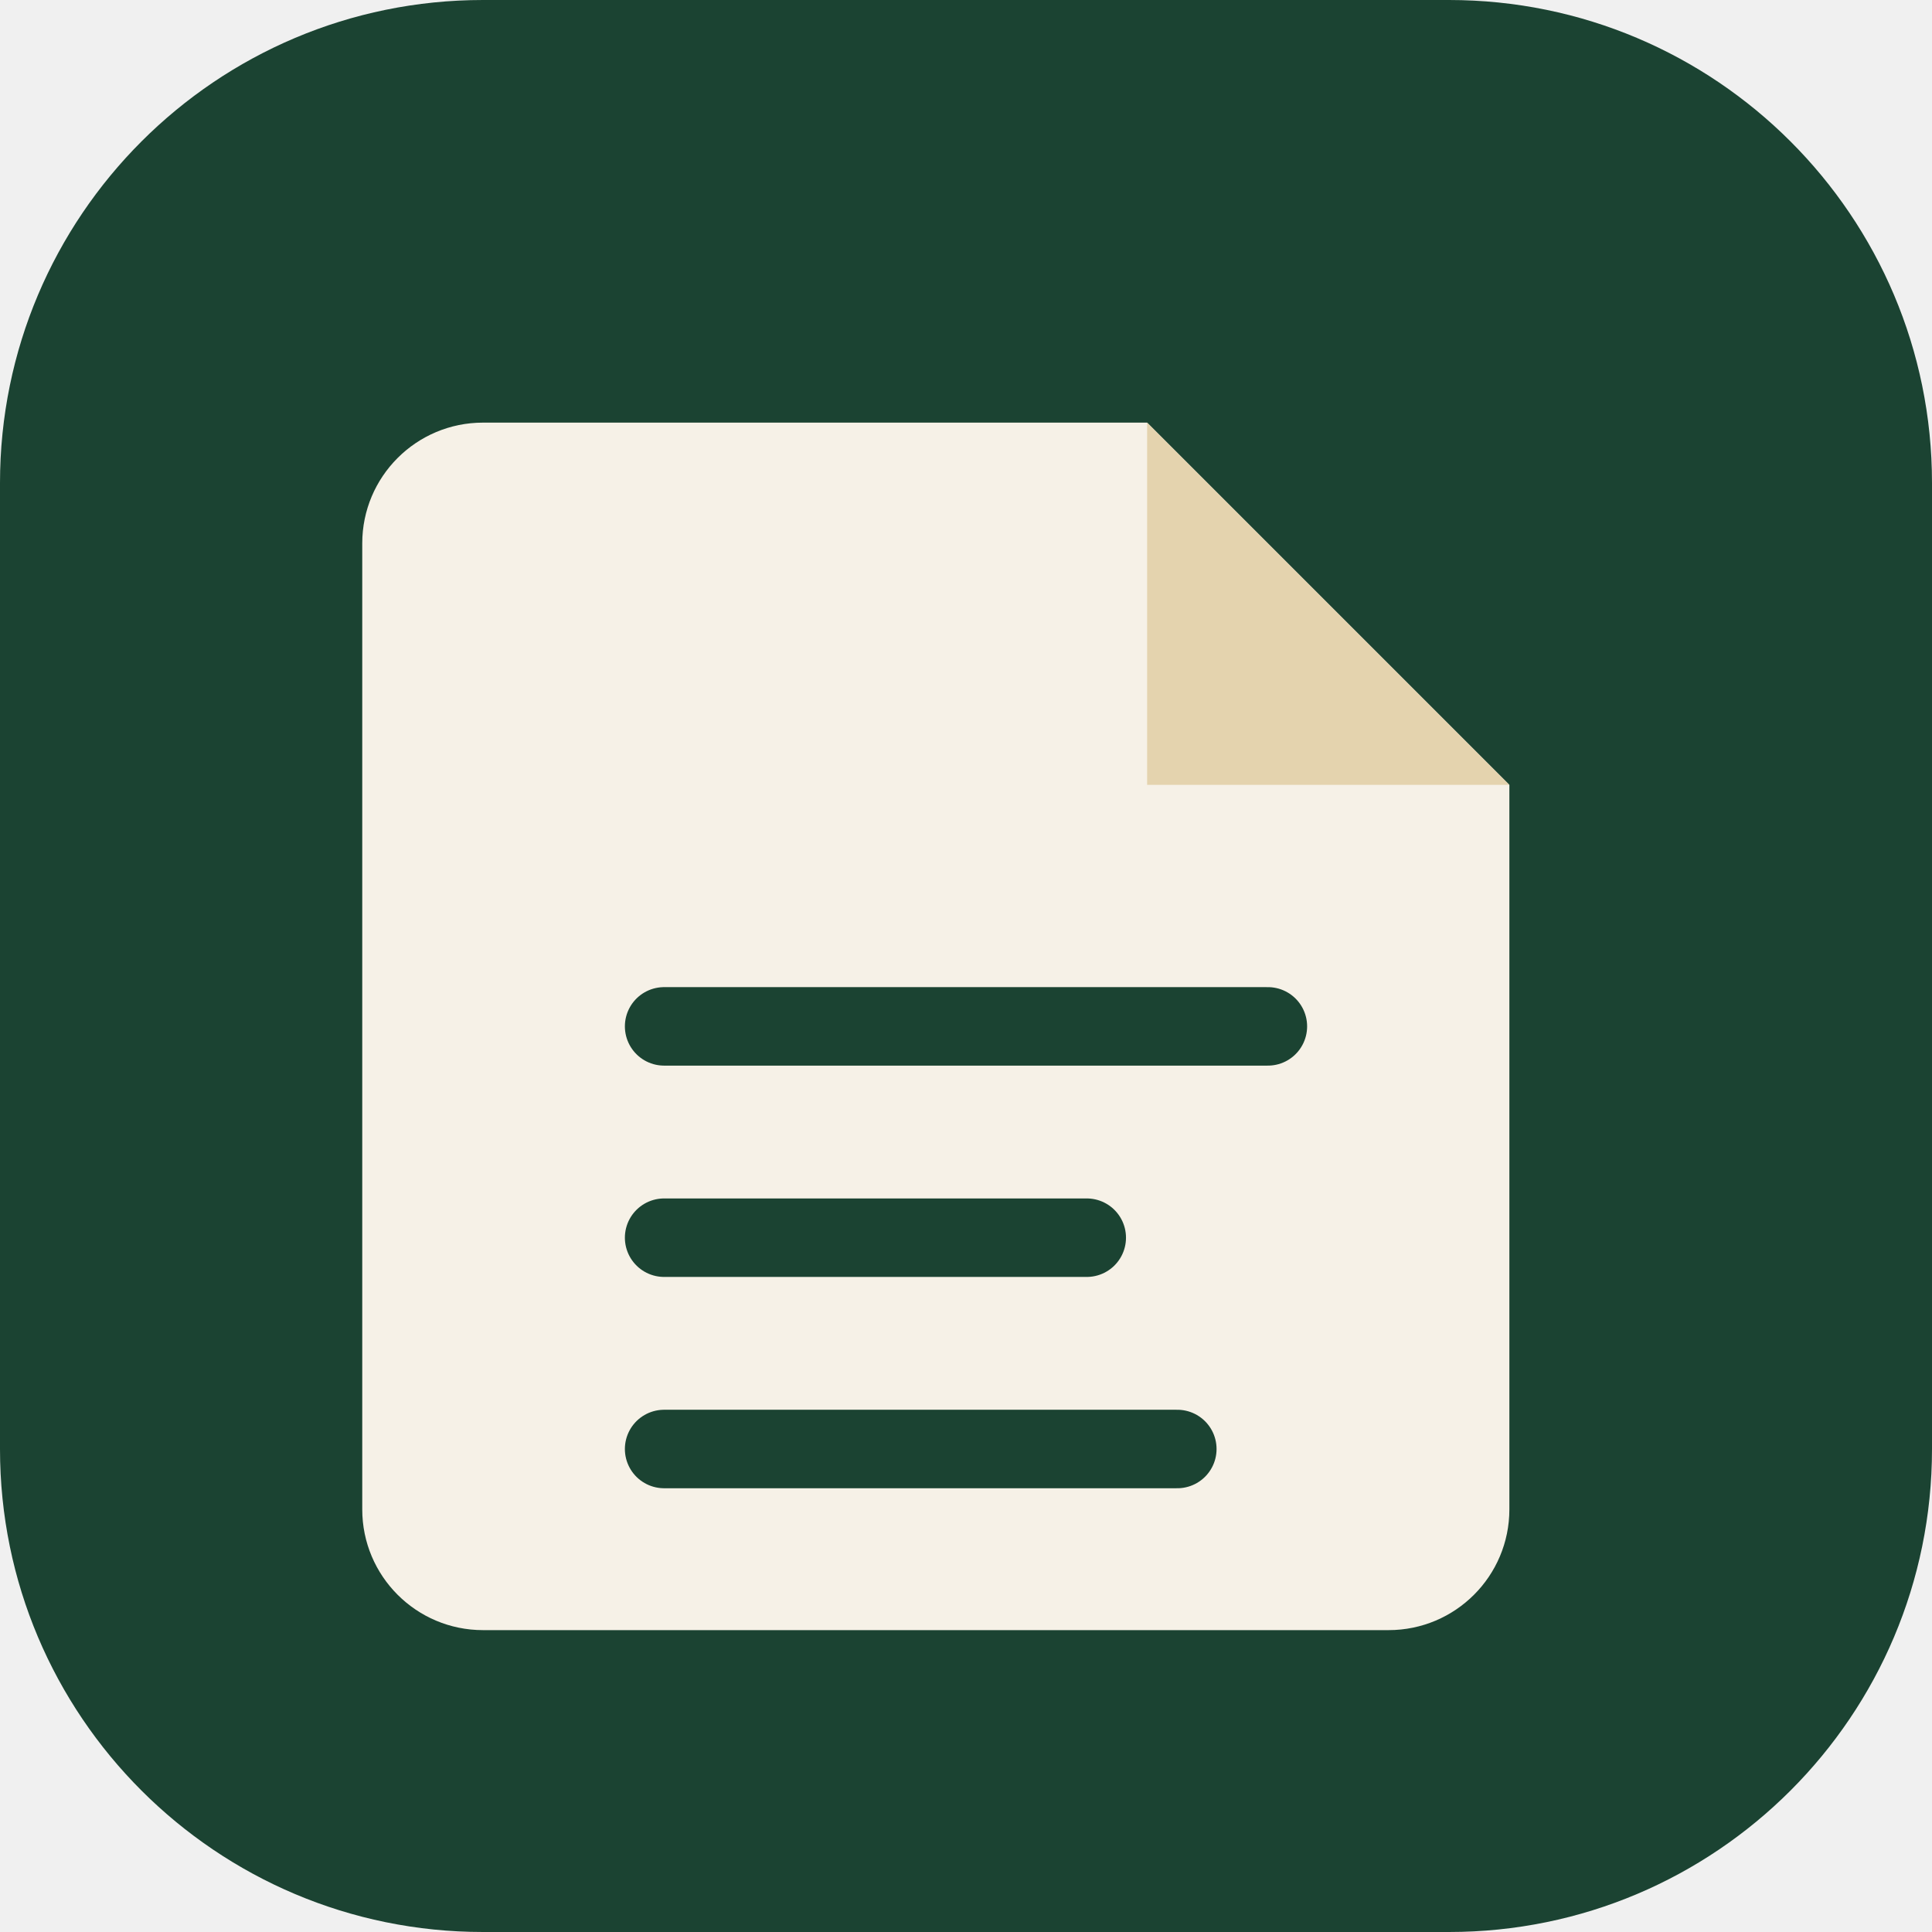
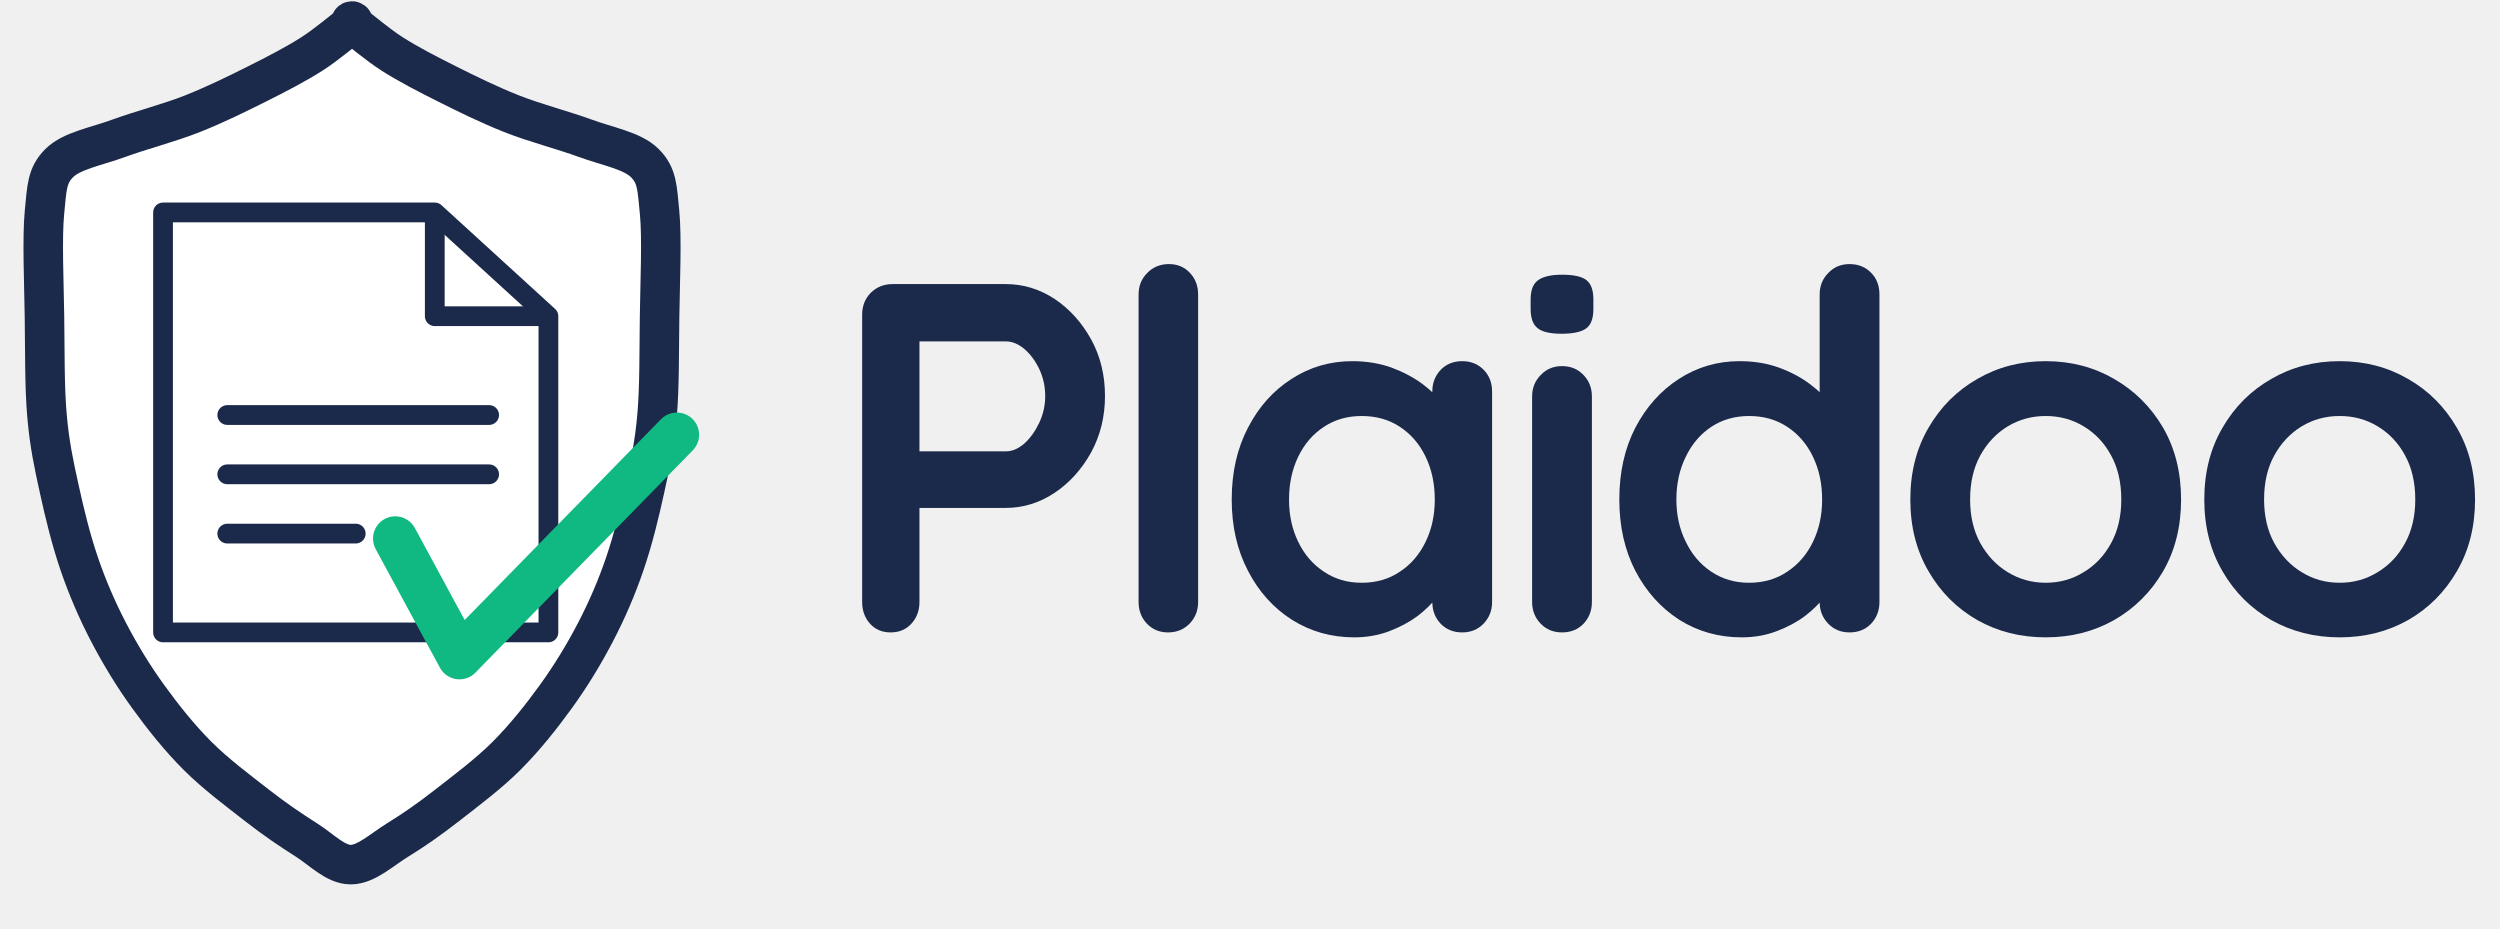
- <svg xmlns="http://www.w3.org/2000/svg" viewBox="0 0 64 64" role="img" aria-label="Plaidoo">
-   <rect width="64" height="64" rx="16" fill="#1b4332" />
-   <path fill="#f6f1e7" d="M16 14h22l12 12v24a4 4 0 0 1-4 4H16a4 4 0 0 1-4-4V18a4 4 0 0 1 4-4z" />
-   <path fill="#e4d3ae" d="M38 14v12h12" />
-   <path d="M22 34h20M22 41h14M22 48h17" fill="none" stroke="#1b4332" stroke-width="2.6" stroke-linecap="round" />
+ <svg xmlns="http://www.w3.org/2000/svg" viewBox="-8 -8 1012 376" role="img" aria-label="Plaidoo">
+   <path d="M 134.0 2.0 C 131.2 4.0 124.3 10.0 118.0 14.0 C 111.7 18.0 104.0 22.0 96.0 26.0 C 88.0 30.0 79.3 34.3 70.0 38.0 C 60.7 41.7 49.0 44.7 40.0 48.0 C 31.0 51.3 21.0 53.0 16.0 58.0 C 11.0 63.0 11.0 67.7 10.0 78.0 C 9.0 88.3 9.8 106.3 10.0 120.0 C 10.2 133.7 10.0 148.3 11.0 160.0 C 12.0 171.7 13.8 180.0 16.0 190.0 C 18.2 200.0 20.7 210.3 24.0 220.0 C 27.3 229.7 31.3 239.0 36.0 248.0 C 40.7 257.0 46.0 265.7 52.0 274.0 C 58.0 282.3 64.7 290.7 72.0 298.0 C 79.3 305.3 88.7 312.3 96.0 318.0 C 103.3 323.7 109.7 328.0 116.0 332.0 C 122.3 336.0 127.8 342.0 134.0 342.0 C 140.2 342.0 146.5 336.0 153.0 332.0 C 159.5 328.0 165.7 323.7 173.0 318.0 C 180.3 312.3 189.7 305.3 197.0 298.0 C 204.3 290.7 211.0 282.3 217.0 274.0 C 223.0 265.7 228.3 257.0 233.0 248.0 C 237.7 239.0 241.7 229.7 245.0 220.0 C 248.3 210.3 250.8 200.0 253.0 190.0 C 255.2 180.0 257.0 171.7 258.0 160.0 C 259.0 148.3 258.8 133.7 259.0 120.0 C 259.2 106.3 260.0 88.3 259.0 78.0 C 258.0 67.7 258.0 63.0 253.0 58.0 C 248.0 53.0 238.0 51.3 229.0 48.0 C 220.0 44.7 208.3 41.7 199.0 38.0 C 189.7 34.3 181.0 30.0 173.0 26.0 C 165.0 22.0 157.3 18.0 151.0 14.0 C 144.7 10.0 137.8 4.0 135.0 2.0 C 132.2 0.0 136.8 0.0 134.0 2.0" fill="#FFFFFF" stroke="#1B2A4A" stroke-width="16" stroke-linejoin="round" />
+   <path d="M58 78H168L214 120V248H58Z" fill="#FFFFFF" stroke="#1B2A4A" stroke-width="8" stroke-linejoin="round" />
+   <path d="M168 78V120H214" fill="none" stroke="#1B2A4A" stroke-width="8" stroke-linejoin="round" />
+   <path d="M84 160H190M84 184H190M84 208H136" fill="none" stroke="#1B2A4A" stroke-width="8" stroke-linecap="round" />
+   <path d="M152 210L178 258L266 168" fill="none" stroke="#10B981" stroke-width="18" stroke-linecap="round" stroke-linejoin="round" />
+   <path fill="#1B2A4A" d="M399.2 107.0Q409.7 107.0 418.9 113.0Q428.0 119.1 433.7 129.4Q439.3 139.6 439.3 152.3Q439.3 164.8 433.7 175.1Q428.0 185.4 418.9 191.5Q409.7 197.6 399.2 197.6H362.2L364.2 194.0V235.7Q364.2 240.9 360.9 244.5Q357.7 248.0 352.5 248.0Q347.4 248.0 344.2 244.5Q341.0 240.9 341.0 235.7V119.3Q341.0 114.1 344.5 110.5Q348.1 107.0 353.3 107.0ZM399.2 174.7Q403.0 174.7 406.7 171.5Q410.3 168.2 412.7 163.1Q415.1 158.0 415.1 152.3Q415.1 146.5 412.7 141.4Q410.3 136.4 406.7 133.3Q403.0 130.2 399.2 130.2H361.7L364.2 126.5V177.9L361.9 174.7Z" />
+   <path fill="#1B2A4A" d="M477.0 235.7Q477.0 240.9 473.5 244.5Q470.0 248.0 464.8 248.0Q459.7 248.0 456.3 244.5Q452.9 240.9 452.9 235.7V111.2Q452.9 106.0 456.4 102.5Q459.9 98.9 465.2 98.9Q470.4 98.9 473.7 102.5Q477.0 106.0 477.0 111.2Z" />
+   <path fill="#1B2A4A" d="M583.9 138.2Q589.1 138.2 592.5 141.6Q596.0 145.1 596.0 150.5V235.7Q596.0 240.9 592.5 244.5Q589.1 248.0 583.9 248.0Q578.6 248.0 575.2 244.5Q571.8 240.9 571.8 235.7V225.8L576.2 227.7Q576.2 230.3 573.4 234.0Q570.6 237.7 565.8 241.4Q560.9 245.0 554.4 247.5Q547.8 250.0 540.2 250.0Q526.3 250.0 515.0 242.9Q503.7 235.7 497.2 223.1Q490.6 210.5 490.6 194.2Q490.6 177.7 497.2 165.1Q503.7 152.5 514.8 145.4Q525.9 138.2 539.4 138.2Q548.0 138.2 555.3 140.8Q562.5 143.5 567.9 147.5Q573.2 151.5 576.1 155.6Q579.1 159.8 579.1 162.6L571.8 165.2V150.5Q571.8 145.3 575.2 141.7Q578.6 138.2 583.9 138.2ZM543.2 227.9Q552.1 227.9 558.7 223.4Q565.4 219.0 569.1 211.3Q572.8 203.7 572.8 194.2Q572.8 184.6 569.1 176.9Q565.4 169.2 558.7 164.8Q552.1 160.4 543.2 160.4Q534.5 160.4 527.9 164.8Q521.2 169.2 517.5 176.9Q513.8 184.6 513.8 194.2Q513.8 203.7 517.5 211.3Q521.2 219.0 527.9 223.4Q534.5 227.9 543.2 227.9Z" />
+   <path fill="#1B2A4A" d="M636.4 235.7Q636.4 240.9 633.0 244.5Q629.6 248.0 624.3 248.0Q619.1 248.0 615.7 244.5Q612.2 240.9 612.2 235.7V152.5Q612.2 147.3 615.7 143.8Q619.1 140.2 624.3 140.2Q629.6 140.2 633.0 143.8Q636.4 147.3 636.4 152.5ZM624.1 127.1Q617.3 127.1 614.5 124.9Q611.6 122.7 611.6 117.1V113.2Q611.6 107.4 614.8 105.3Q617.9 103.2 624.3 103.2Q631.4 103.2 634.2 105.4Q637.0 107.6 637.0 113.2V117.1Q637.0 122.9 634.0 125.0Q631.0 127.1 624.1 127.1Z" />
+   <path fill="#1B2A4A" d="M740.7 98.9Q746.0 98.9 749.4 102.4Q752.8 105.8 752.8 111.2V235.7Q752.8 240.9 749.4 244.5Q746.0 248.0 740.7 248.0Q735.5 248.0 732.1 244.5Q728.6 240.9 728.6 235.7V225.8L733.1 227.7Q733.1 230.3 730.2 234.0Q727.4 237.7 722.6 241.4Q717.8 245.0 711.2 247.5Q704.7 250.0 697.0 250.0Q683.1 250.0 671.8 242.9Q660.6 235.7 654.0 223.1Q647.5 210.5 647.5 194.2Q647.5 177.7 654.0 165.1Q660.6 152.5 671.6 145.4Q682.7 138.2 696.2 138.2Q704.9 138.2 712.1 140.8Q719.4 143.5 724.7 147.5Q730.0 151.5 733.0 155.6Q735.9 159.8 735.9 162.6L728.6 165.2V111.2Q728.6 106.0 732.1 102.5Q735.5 98.9 740.7 98.9ZM700.0 227.9Q708.9 227.9 715.5 223.4Q722.2 219.0 725.9 211.3Q729.6 203.7 729.6 194.2Q729.6 184.6 725.9 176.9Q722.2 169.2 715.5 164.8Q708.9 160.4 700.0 160.4Q691.4 160.4 684.7 164.8Q678.1 169.2 674.4 176.9Q670.6 184.6 670.6 194.2Q670.6 203.7 674.4 211.3Q678.1 219.0 684.7 223.4Q691.4 227.9 700.0 227.9Z" />
+   <path fill="#1B2A4A" d="M874.9 194.2Q874.9 210.7 867.6 223.3Q860.2 235.9 847.8 243.0Q835.4 250.0 820.1 250.0Q804.8 250.0 792.4 243.0Q780.0 235.9 772.7 223.3Q765.3 210.7 765.3 194.2Q765.3 177.7 772.7 165.1Q780.0 152.5 792.4 145.4Q804.8 138.2 820.1 138.2Q835.4 138.2 847.8 145.4Q860.2 152.5 867.6 165.1Q874.9 177.7 874.9 194.2ZM850.7 194.2Q850.7 183.9 846.6 176.4Q842.5 168.8 835.5 164.6Q828.6 160.4 820.1 160.4Q811.7 160.4 804.7 164.6Q797.8 168.8 793.6 176.4Q789.5 183.9 789.5 194.2Q789.5 204.3 793.6 211.8Q797.8 219.4 804.7 223.6Q811.7 227.9 820.1 227.9Q828.6 227.9 835.5 223.6Q842.5 219.4 846.6 211.8Q850.7 204.3 850.7 194.2Z" />
+   <path fill="#1B2A4A" d="M993.9 194.2Q993.9 210.7 986.5 223.3Q979.2 235.9 966.8 243.0Q954.4 250.0 939.1 250.0Q923.8 250.0 911.4 243.0Q899.0 235.9 891.7 223.3Q884.3 210.7 884.3 194.2Q884.3 177.7 891.7 165.1Q899.0 152.5 911.4 145.4Q923.8 138.2 939.1 138.2Q954.4 138.2 966.8 145.4Q979.2 152.5 986.5 165.1Q993.9 177.7 993.9 194.2ZM969.7 194.2Q969.7 183.9 965.6 176.4Q961.5 168.8 954.5 164.6Q947.6 160.4 939.1 160.4Q930.6 160.4 923.7 164.6Q916.8 168.8 912.6 176.4Q908.5 183.9 908.5 194.2Q908.5 204.3 912.6 211.8Q916.8 219.4 923.7 223.6Q930.6 227.9 939.1 227.9Q947.6 227.9 954.5 223.6Q961.5 219.4 965.6 211.8Q969.7 204.3 969.7 194.2Z" />
</svg>
